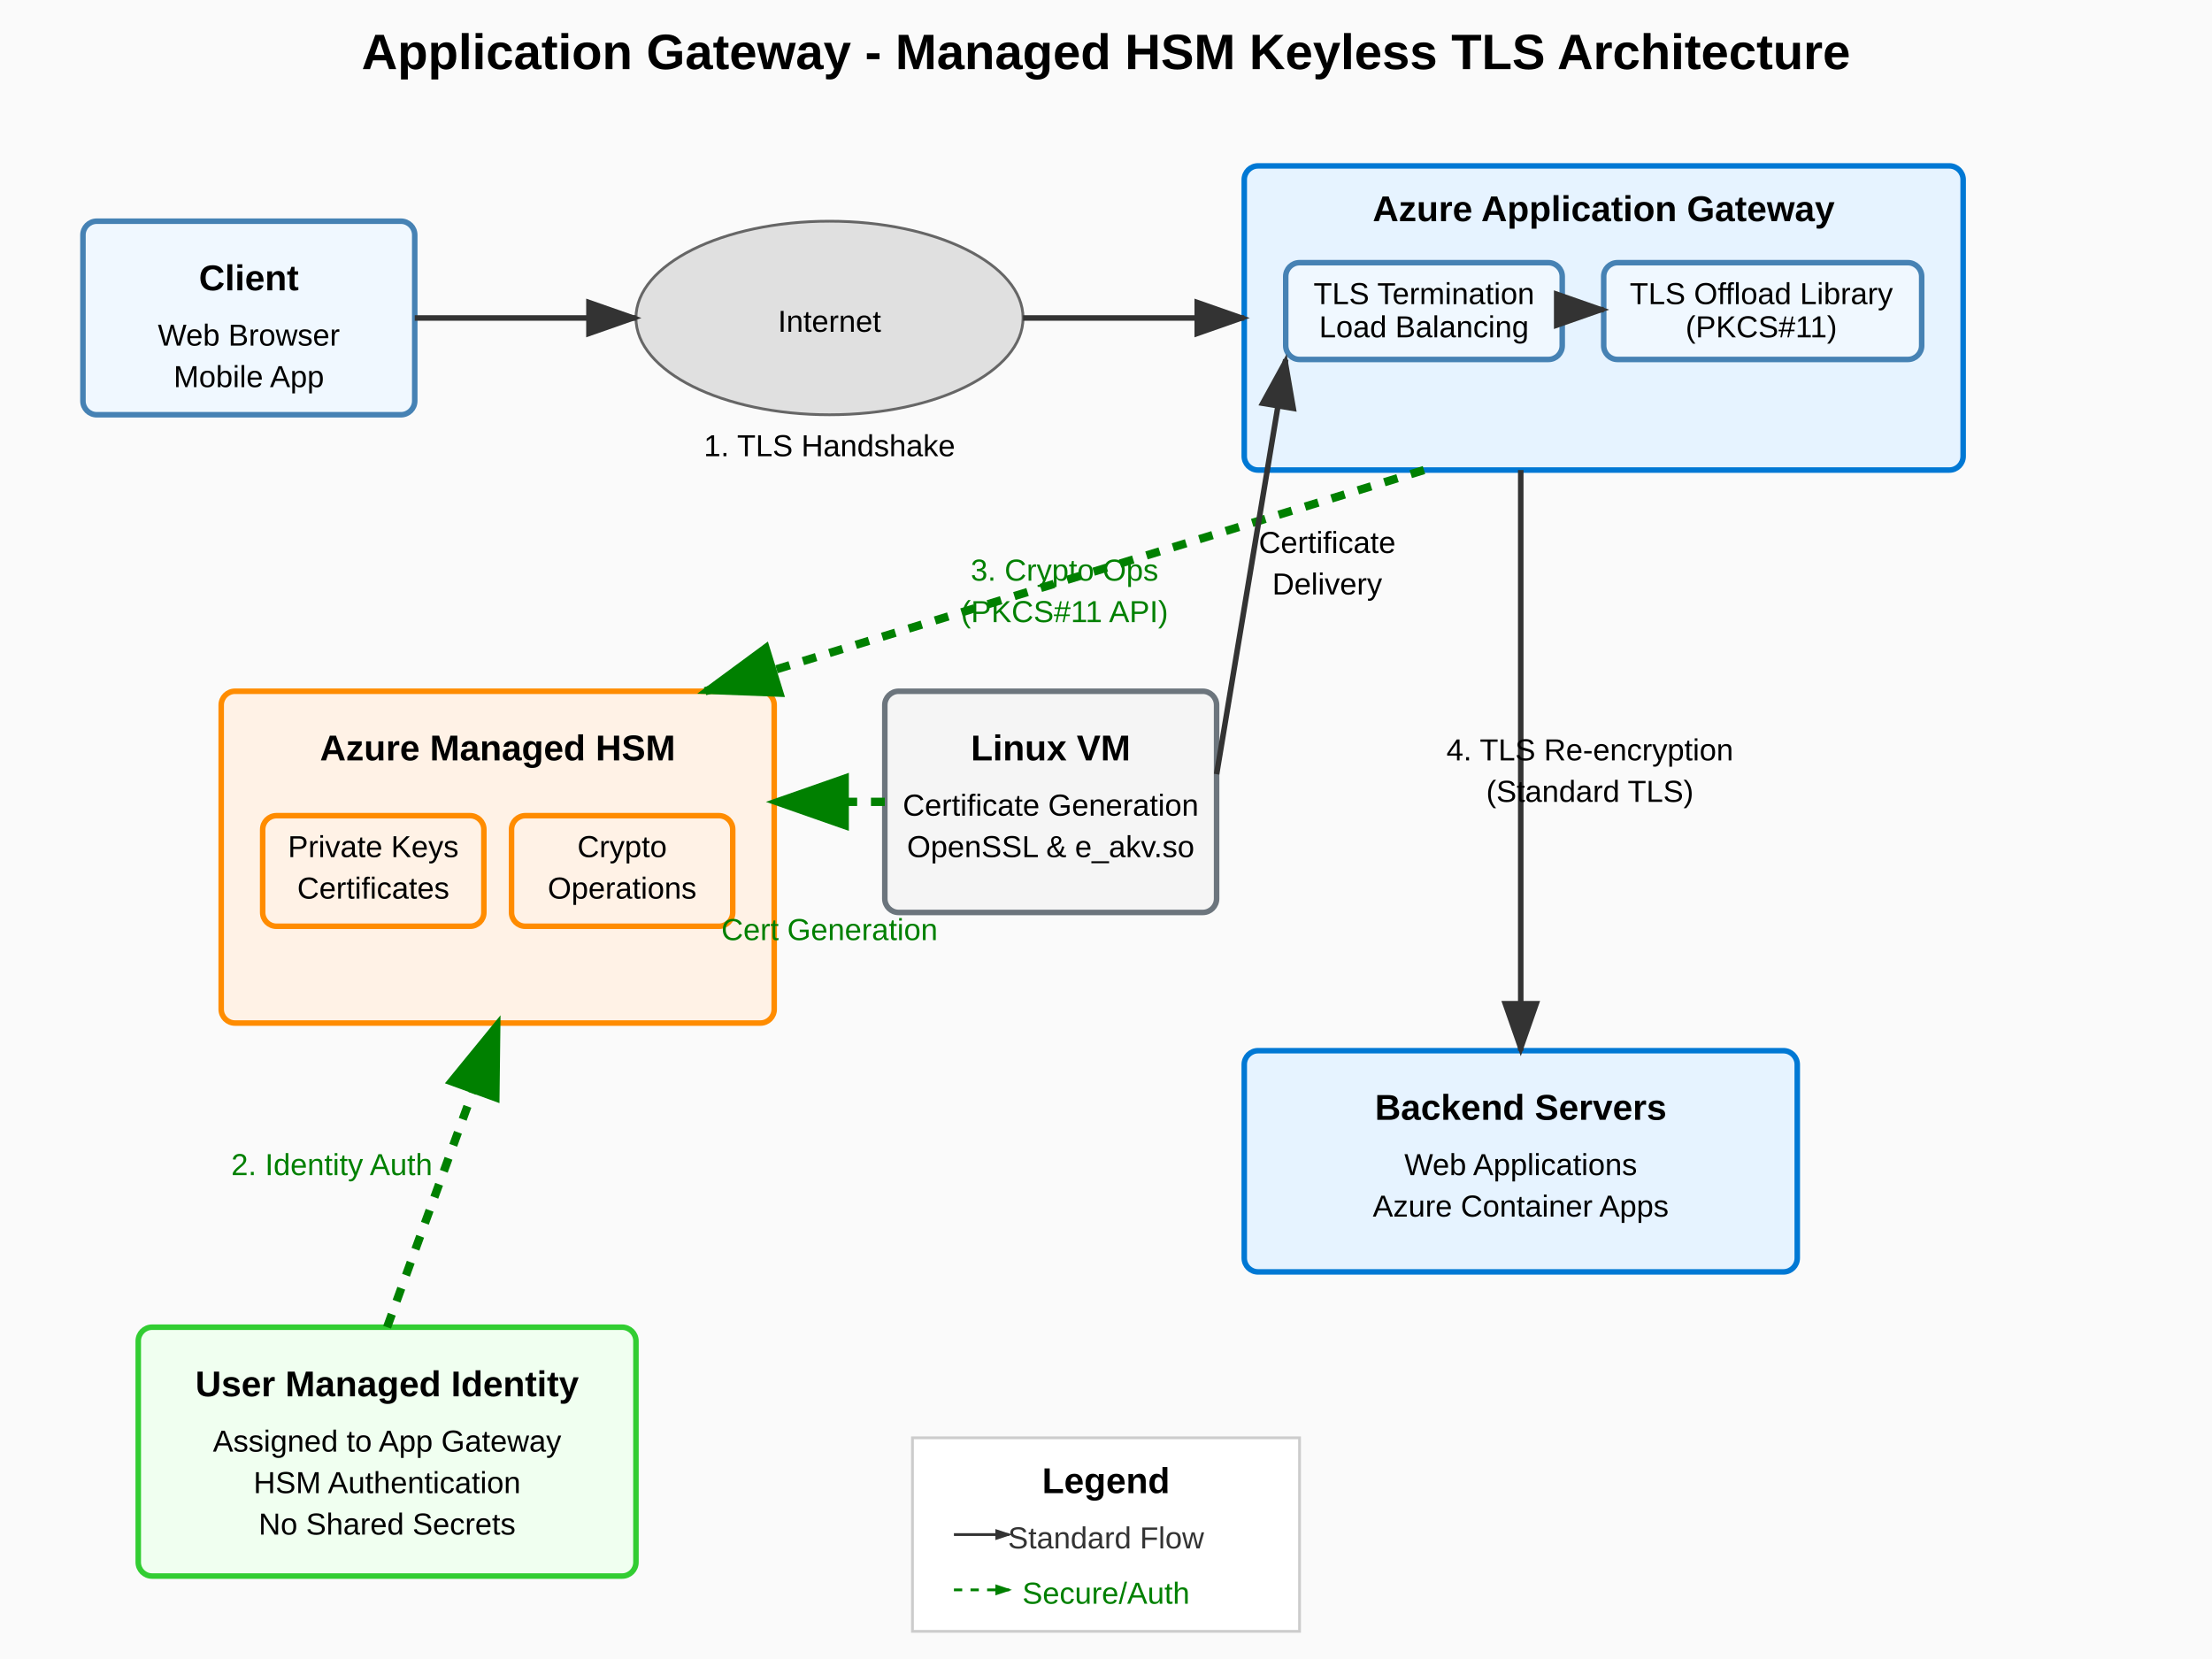
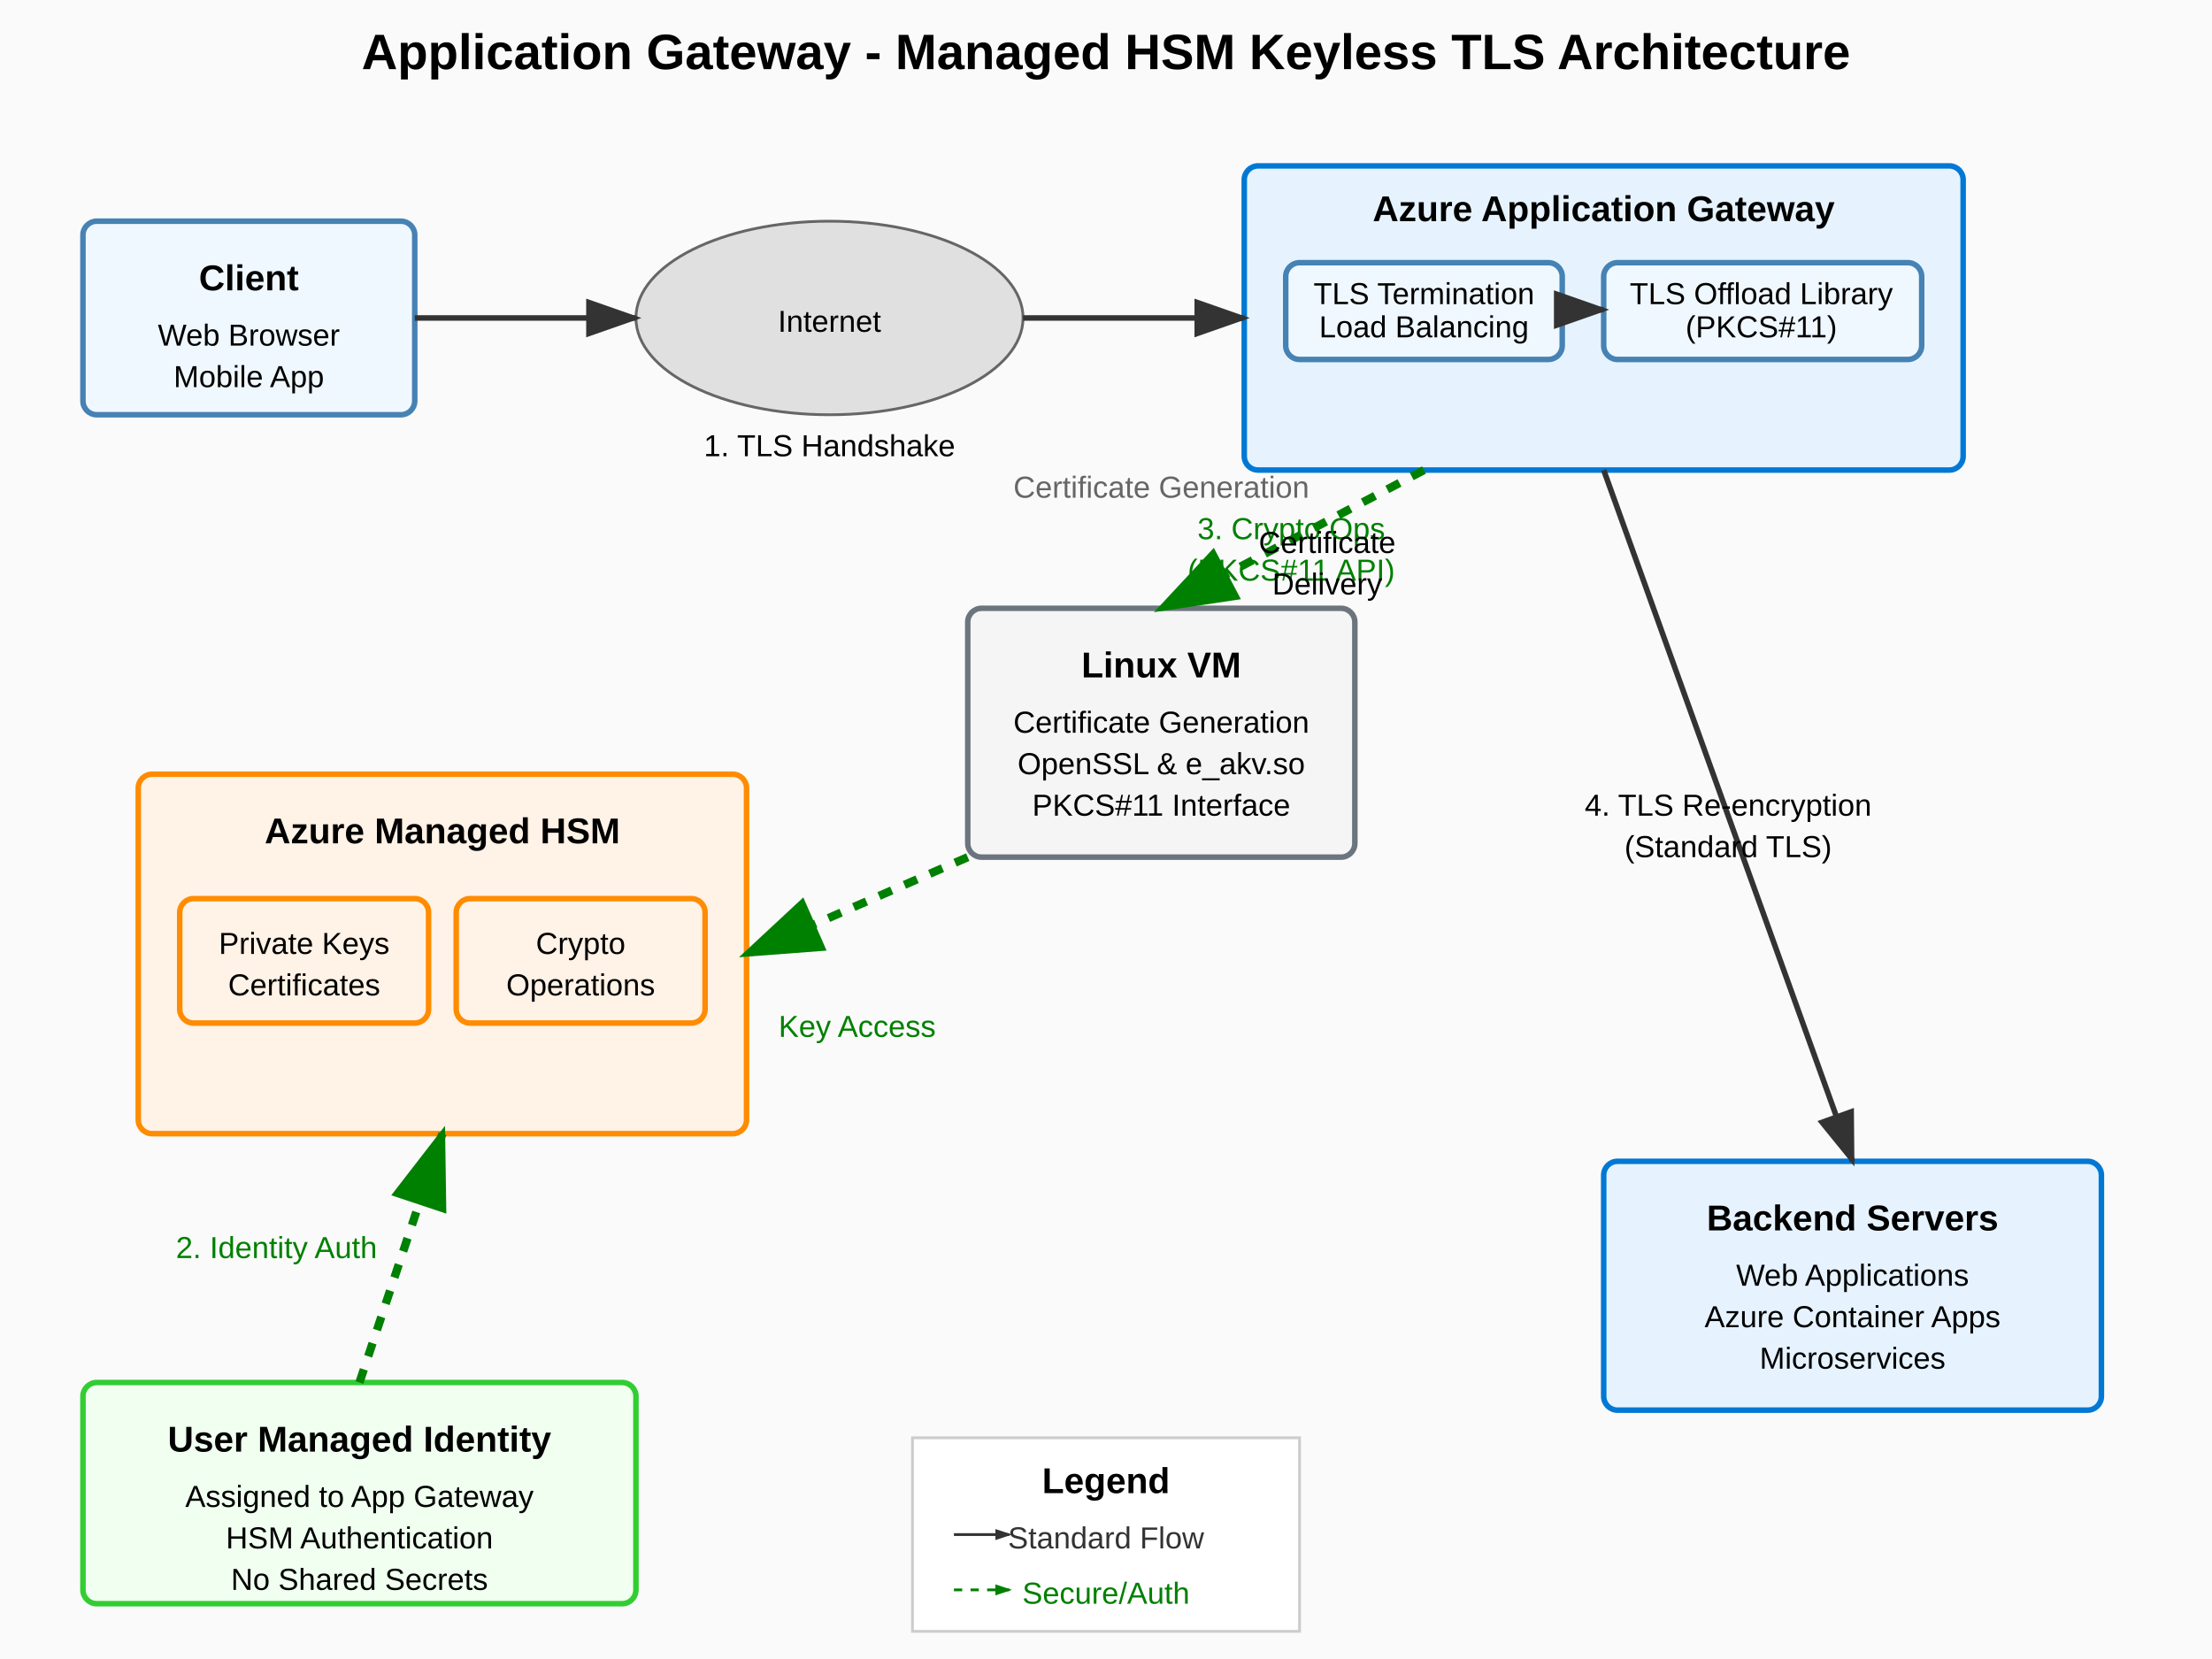
<svg xmlns="http://www.w3.org/2000/svg" width="800" height="600">
  <defs>
    <style>
      .box { fill: #f0f8ff; stroke: #4682b4; stroke-width: 2; rx: 5; }
      .azure-box { fill: #e6f3ff; stroke: #0078d4; stroke-width: 2; rx: 5; }
      .hsm-box { fill: #fff2e6; stroke: #ff8c00; stroke-width: 2; rx: 5; }
      .identity-box { fill: #f0fff0; stroke: #32cd32; stroke-width: 2; rx: 5; }
      .benefits-box { fill: #fff5f5; stroke: #dc3545; stroke-width: 2; rx: 5; }
      .features-box { fill: #f8f9fa; stroke: #6c757d; stroke-width: 2; rx: 5; }
      .linux-box { fill: #f5f5f5; stroke: #6c757d; stroke-width: 2; rx: 5; }
      .text { font-family: Arial, sans-serif; font-size: 11px; text-anchor: middle; }
      .title { font-family: Arial, sans-serif; font-size: 13px; font-weight: bold; text-anchor: middle; }
      .main-title { font-family: Arial, sans-serif; font-size: 18px; font-weight: bold; text-anchor: middle; }
      .arrow { stroke: #333; stroke-width: 2; marker-end: url(#arrowhead); }
      .secure-arrow { stroke: #008000; stroke-width: 3; stroke-dasharray: 5,5; marker-end: url(#arrowhead-secure); }
      .legend-arrow { stroke: #333; stroke-width: 1; marker-end: url(#legend-arrowhead); }
      .legend-secure-arrow { stroke: #008000; stroke-width: 1; stroke-dasharray: 3,3; marker-end: url(#legend-arrowhead-secure); }
    </style>
    <marker id="arrowhead" markerWidth="10" markerHeight="7" refX="9" refY="3.5" orient="auto">
      <polygon points="0 0, 10 3.5, 0 7" fill="#333" />
    </marker>
    <marker id="arrowhead-secure" markerWidth="10" markerHeight="7" refX="9" refY="3.5" orient="auto">
      <polygon points="0 0, 10 3.5, 0 7" fill="#008000" />
    </marker>
    <marker id="legend-arrowhead" markerWidth="6" markerHeight="4" refX="5" refY="2" orient="auto">
      <polygon points="0 0, 6 2, 0 4" fill="#333" />
    </marker>
    <marker id="legend-arrowhead-secure" markerWidth="6" markerHeight="4" refX="5" refY="2" orient="auto">
      <polygon points="0 0, 6 2, 0 4" fill="#008000" />
    </marker>
  </defs>
  <rect x="0" y="0" width="800" height="600" fill="#fafafa" />
  <text x="400" y="25" class="main-title">Application Gateway - Managed HSM Keyless TLS Architecture</text>
  <rect x="30" y="80" width="120" height="70" class="box" />
  <text x="90" y="105" class="title">Client</text>
  <text x="90" y="125" class="text">Web Browser</text>
  <text x="90" y="140" class="text">Mobile App</text>
  <ellipse cx="300" cy="115" rx="70" ry="35" fill="#e0e0e0" stroke="#666" stroke-width="1" />
  <text x="300" y="120" class="text">Internet</text>
  <rect x="450" y="60" width="260" height="110" class="azure-box" />
  <text x="580" y="80" class="title">Azure Application Gateway</text>
  <rect x="465" y="95" width="100" height="35" class="box" />
  <text x="515" y="110" class="text">TLS Termination</text>
  <text x="515" y="122" class="text">Load Balancing</text>
  <rect x="580" y="95" width="115" height="35" class="box" />
  <text x="637" y="110" class="text">TLS Offload Library</text>
  <text x="637" y="122" class="text">(PKCS#11)</text>
-   <rect x="80" y="250" width="200" height="120" class="hsm-box" />
-   <text x="180" y="275" class="title">Azure Managed HSM</text>
-   <rect x="95" y="295" width="80" height="40" class="hsm-box" />
-   <text x="135" y="310" class="text">Private Keys</text>
-   <text x="135" y="325" class="text">Certificates</text>
-   <rect x="185" y="295" width="80" height="40" class="hsm-box" />
-   <text x="225" y="310" class="text">Crypto</text>
-   <text x="225" y="325" class="text">Operations</text>
-   <rect x="320" y="250" width="120" height="80" class="linux-box" />
-   <text x="380" y="275" class="title">Linux VM</text>
-   <text x="380" y="295" class="text">Certificate Generation</text>
-   <text x="380" y="310" class="text">OpenSSL &amp; e_akv.so</text>
-   <rect x="450" y="380" width="200" height="80" class="azure-box" />
-   <text x="550" y="405" class="title">Backend Servers</text>
-   <text x="550" y="425" class="text">Web Applications</text>
-   <text x="550" y="440" class="text">Azure Container Apps</text>
-   <rect x="50" y="480" width="180" height="90" class="identity-box" />
-   <text x="140" y="505" class="title">User Managed Identity</text>
-   <text x="140" y="525" class="text">Assigned to App Gateway</text>
-   <text x="140" y="540" class="text">HSM Authentication</text>
-   <text x="140" y="555" class="text">No Shared Secrets</text>
+   <rect x="50" y="280" width="220" height="130" class="hsm-box" />
+   <text x="160" y="305" class="title">Azure Managed HSM</text>
+   <rect x="65" y="325" width="90" height="45" class="hsm-box" />
+   <text x="110" y="345" class="text">Private Keys</text>
+   <text x="110" y="360" class="text">Certificates</text>
+   <rect x="165" y="325" width="90" height="45" class="hsm-box" />
+   <text x="210" y="345" class="text">Crypto</text>
+   <text x="210" y="360" class="text">Operations</text>
+   <rect x="350" y="220" width="140" height="90" class="linux-box" />
+   <text x="420" y="245" class="title">Linux VM</text>
+   <text x="420" y="265" class="text">Certificate Generation</text>
+   <text x="420" y="280" class="text">OpenSSL &amp; e_akv.so</text>
+   <text x="420" y="295" class="text">PKCS#11 Interface</text>
+   <rect x="580" y="420" width="180" height="90" class="azure-box" />
+   <text x="670" y="445" class="title">Backend Servers</text>
+   <text x="670" y="465" class="text">Web Applications</text>
+   <text x="670" y="480" class="text">Azure Container Apps</text>
+   <text x="670" y="495" class="text">Microservices</text>
+   <rect x="30" y="500" width="200" height="80" class="identity-box" />
+   <text x="130" y="525" class="title">User Managed Identity</text>
+   <text x="130" y="545" class="text">Assigned to App Gateway</text>
+   <text x="130" y="560" class="text">HSM Authentication</text>
+   <text x="130" y="575" class="text">No Shared Secrets</text>
  <line x1="150" y1="115" x2="230" y2="115" class="arrow" />
  <text x="300" y="165" class="text">1. TLS Handshake</text>
  <line x1="370" y1="115" x2="450" y2="115" class="arrow" />
  <line x1="565" y1="112" x2="580" y2="112" class="arrow" />
-   <line x1="515" y1="170" x2="255" y2="250" class="secure-arrow" />
-   <text x="385" y="210" class="text" fill="#008000">3. Crypto Ops</text>
-   <text x="385" y="225" class="text" fill="#008000">(PKCS#11 API)</text>
-   <line x1="140" y1="480" x2="180" y2="370" class="secure-arrow" />
-   <text x="120" y="425" class="text" fill="#008000">2. Identity Auth</text>
-   <line x1="550" y1="170" x2="550" y2="380" class="arrow" />
-   <text x="575" y="275" class="text">4. TLS Re-encryption</text>
-   <text x="575" y="290" class="text">(Standard TLS)</text>
-   <line x1="320" y1="290" x2="280" y2="290" class="secure-arrow" />
-   <text x="300" y="340" class="text" fill="#008000">Cert Generation</text>
-   <line x1="440" y1="280" x2="465" y2="130" class="arrow" />
+   <line x1="515" y1="170" x2="420" y2="220" class="secure-arrow" />
+   <text x="467" y="195" class="text" fill="#008000">3. Crypto Ops</text>
+   <text x="467" y="210" class="text" fill="#008000">(PKCS#11 API)</text>
+   <line x1="130" y1="500" x2="160" y2="410" class="secure-arrow" />
+   <text x="100" y="455" class="text" fill="#008000">2. Identity Auth</text>
+   <line x1="580" y1="170" x2="670" y2="420" class="arrow" />
+   <text x="625" y="295" class="text">4. TLS Re-encryption</text>
+   <text x="625" y="310" class="text">(Standard TLS)</text>
+   <line x1="350" y1="310" x2="270" y2="345" class="secure-arrow" />
+   <text x="310" y="375" class="text" fill="#008000">Key Access</text>
+   <text x="420" y="180" class="text" fill="#666">Certificate Generation</text>
  <text x="480" y="200" class="text">Certificate</text>
  <text x="480" y="215" class="text">Delivery</text>
  <rect x="330" y="520" width="140" height="70" fill="#ffffff" stroke="#ccc" stroke-width="1" />
  <text x="400" y="540" class="title">Legend</text>
  <line x1="345" y1="555" x2="365" y2="555" class="legend-arrow" />
  <text x="400" y="560" class="text" fill="#333">Standard Flow</text>
  <line x1="345" y1="575" x2="365" y2="575" class="legend-secure-arrow" />
  <text x="400" y="580" class="text" fill="#008000">Secure/Auth</text>
</svg>
